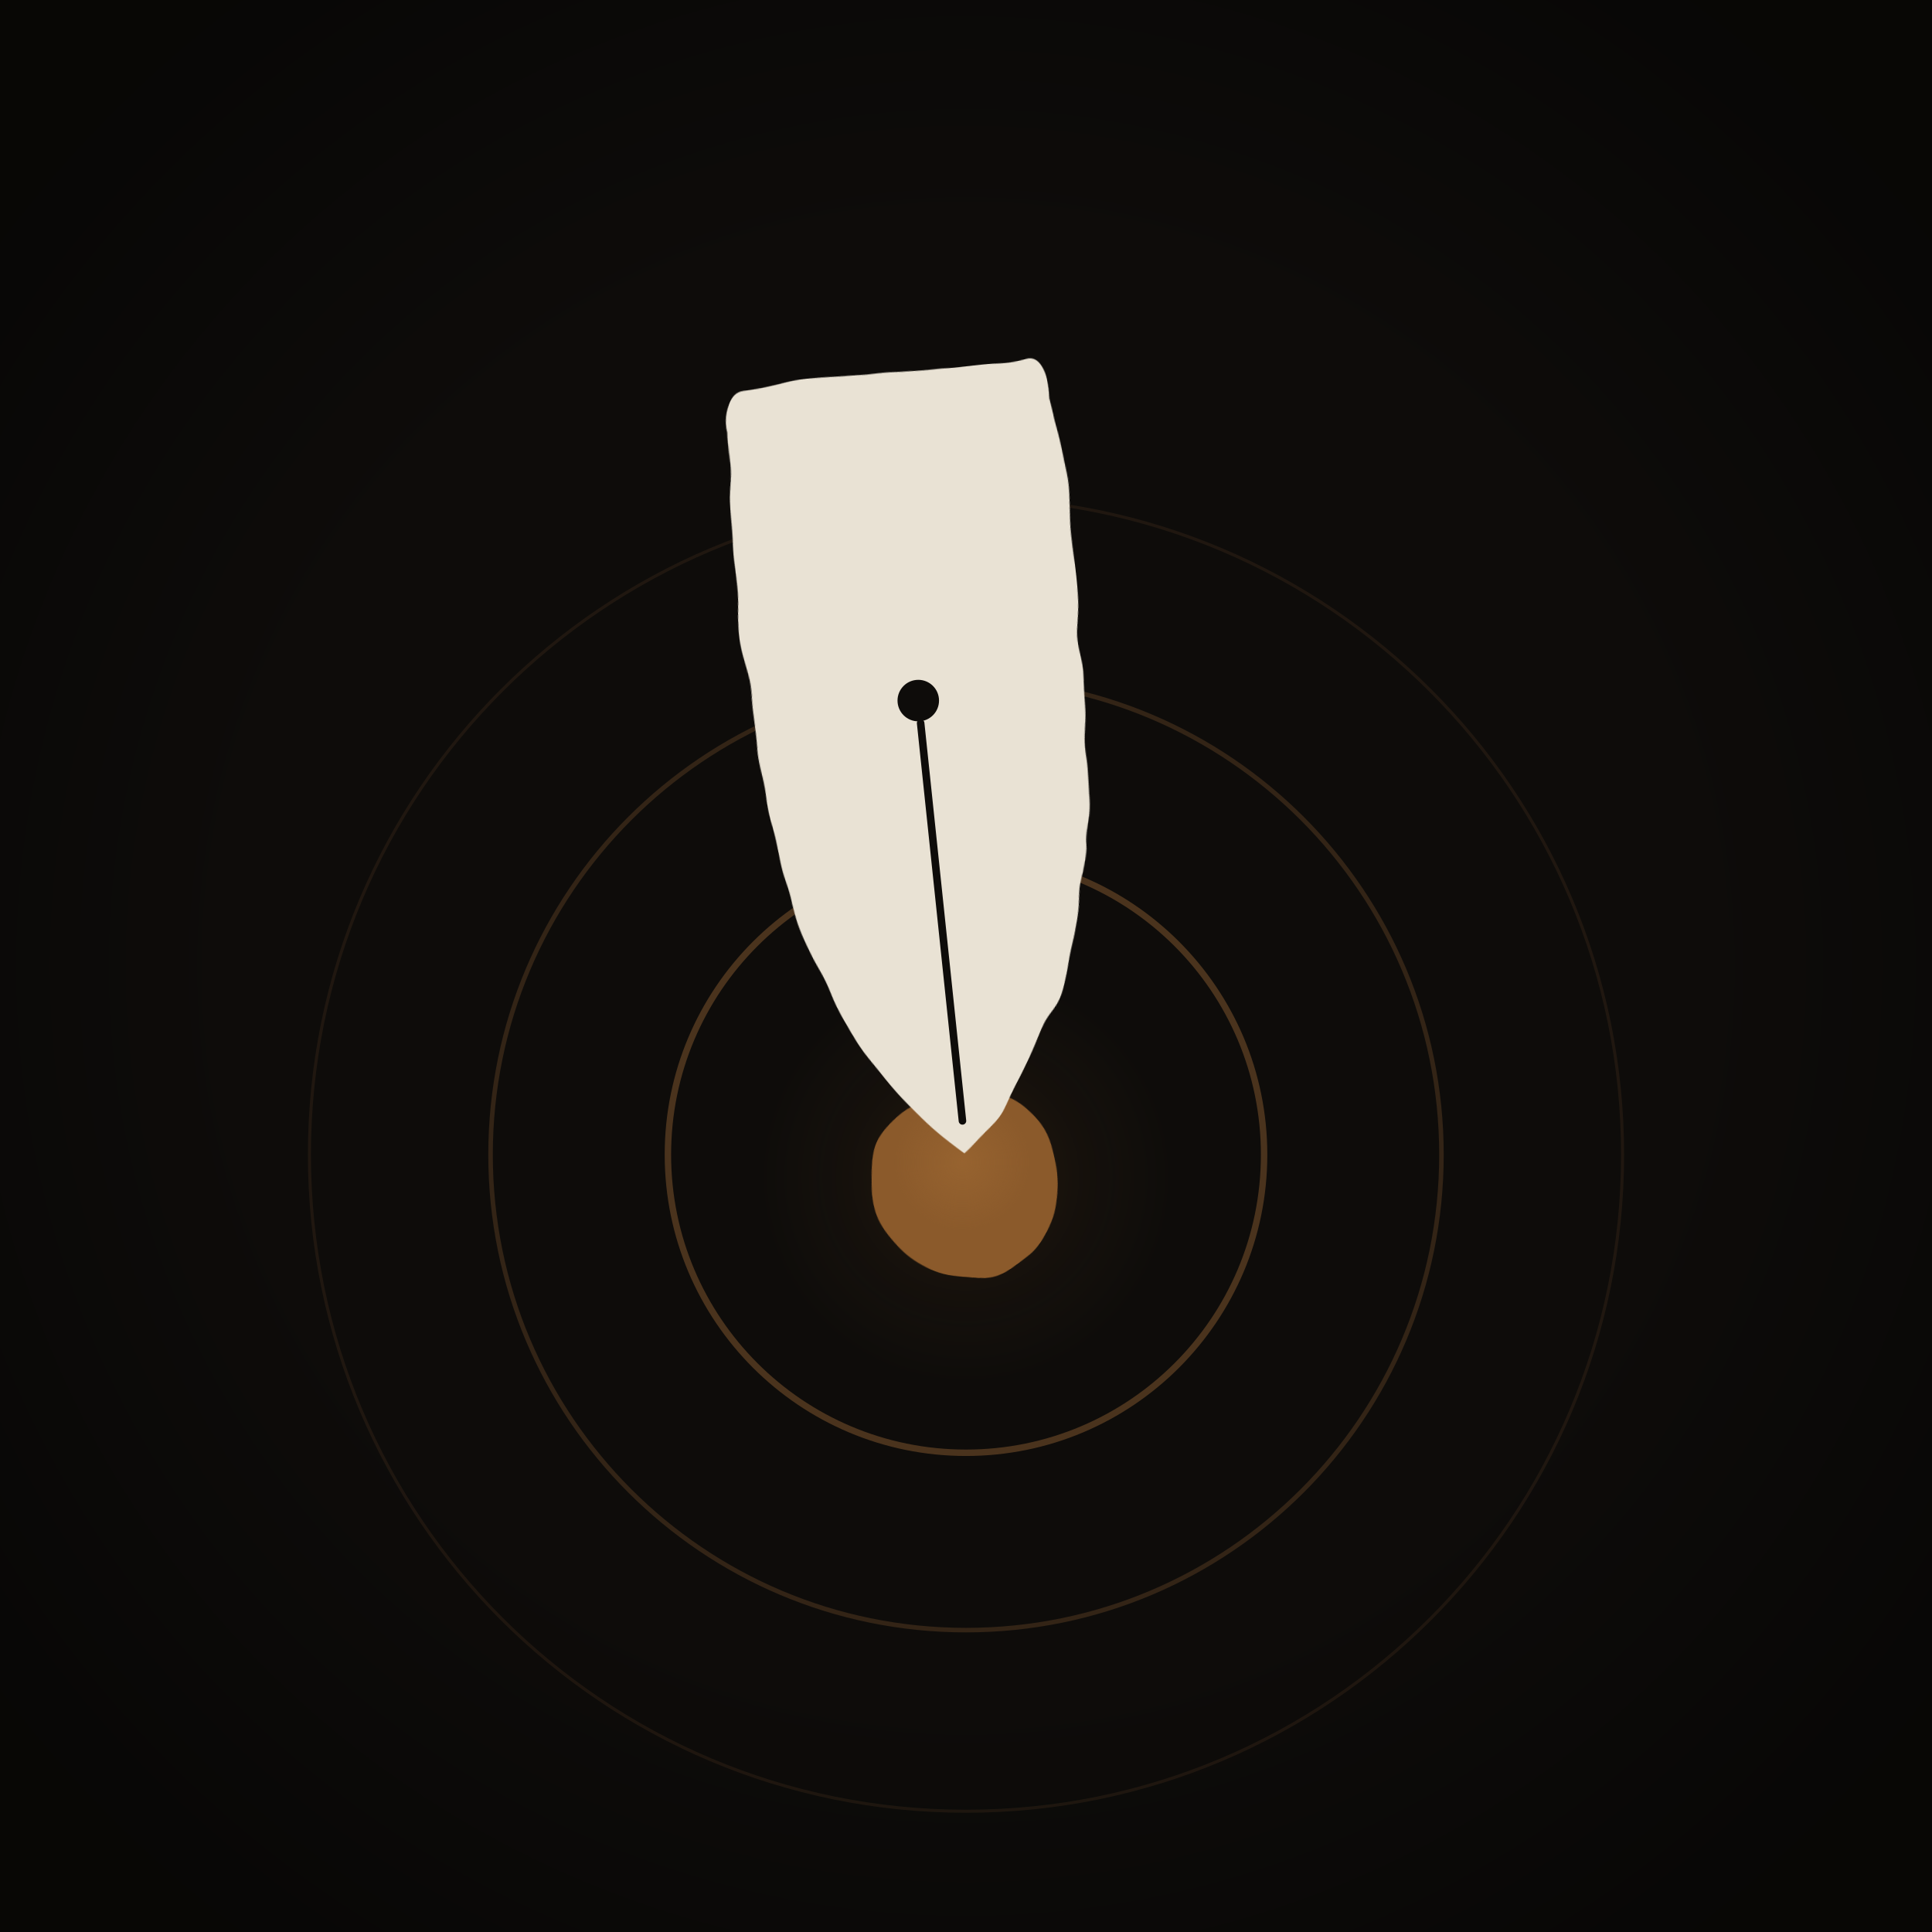
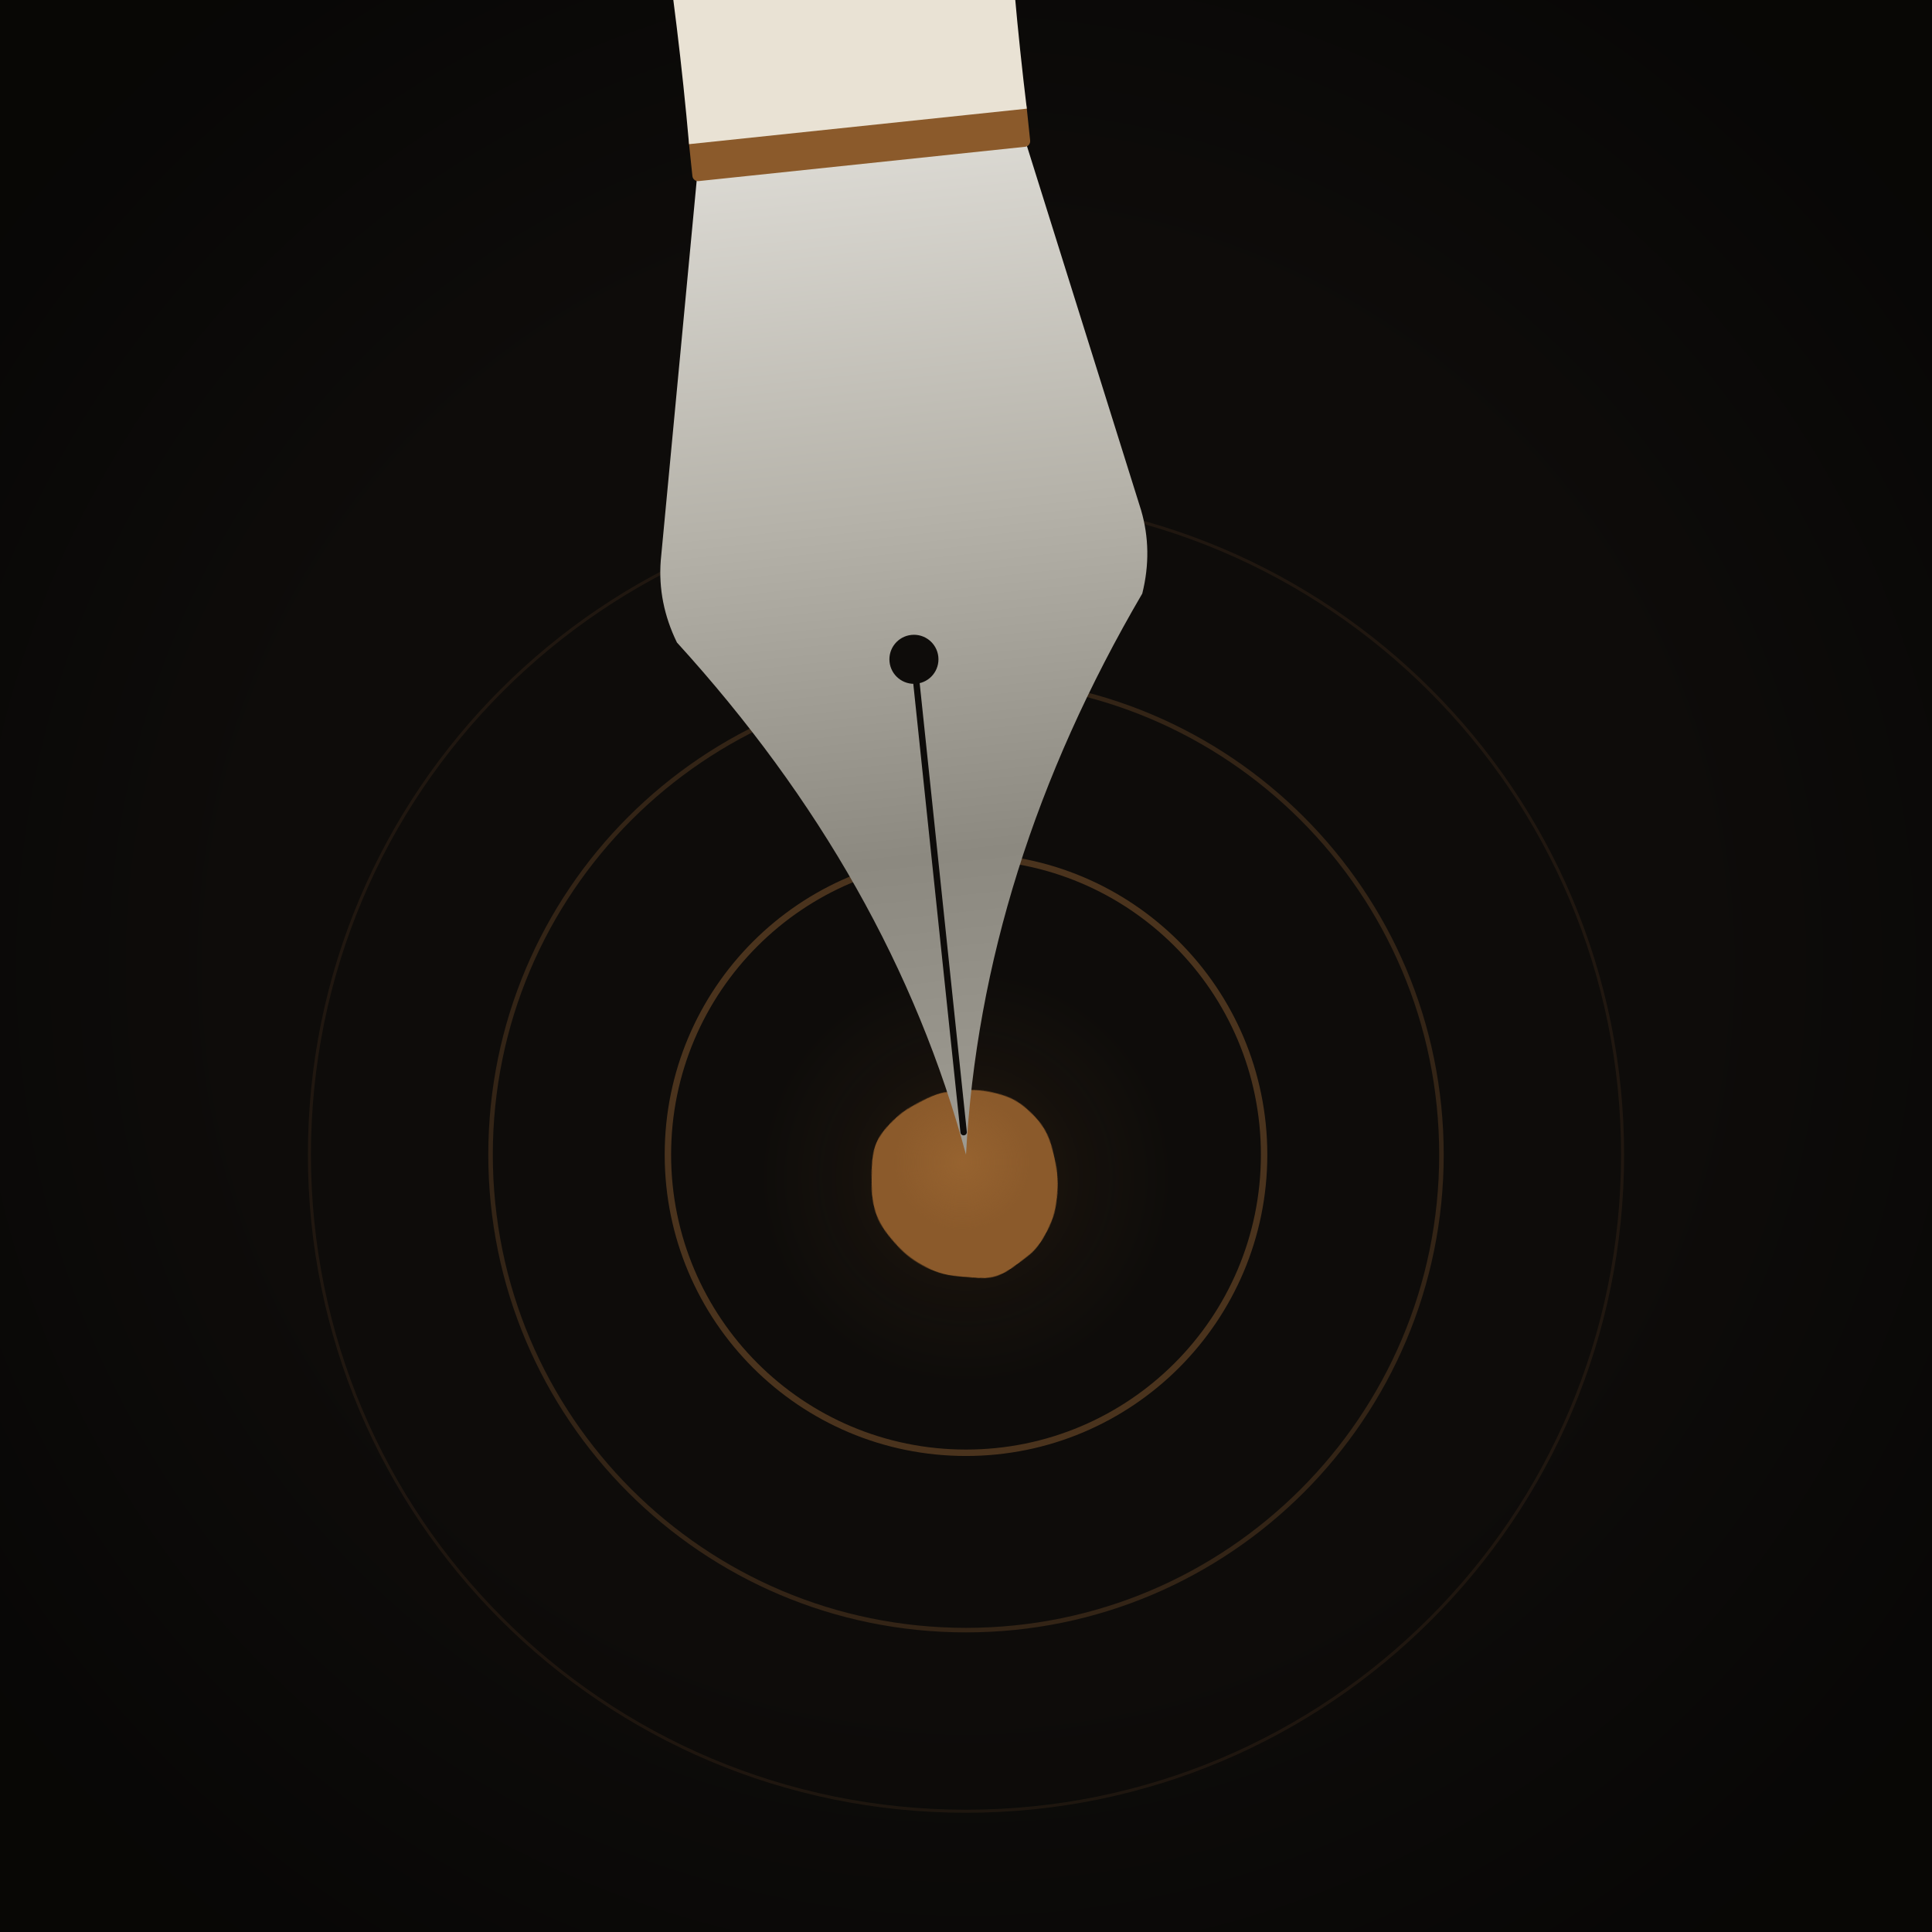
<svg xmlns="http://www.w3.org/2000/svg" viewBox="0 0 1024 1024" width="1024" height="1024" role="img" aria-label="Ink and Echo (dark)">
  <defs>
    <filter id="paper" x="0" y="0" width="100%" height="100%">
      <feTurbulence type="fractalNoise" baseFrequency="1.7" numOctaves="2" seed="7" stitchTiles="stitch" />
      <feColorMatrix values="0 0 0 0 0  0 0 0 0 0  0 0 0 0 0  0 0 0 0.04 0" />
      <feComposite in2="SourceGraphic" operator="in" />
    </filter>
    <filter id="bleed" x="-20%" y="-20%" width="140%" height="140%">
      <feTurbulence type="fractalNoise" baseFrequency="0.022" numOctaves="2" seed="3" />
      <feDisplacementMap in="SourceGraphic" scale="9" />
    </filter>
    <radialGradient id="vig" cx="50%" cy="50%" r="62%">
      <stop offset="60%" stop-color="#000" stop-opacity="0" />
      <stop offset="100%" stop-color="#000" stop-opacity="0.45" />
    </radialGradient>
    <radialGradient id="halo" cx="50%" cy="50%" r="50%">
      <stop offset="0%" stop-color="#8B5A2B" stop-opacity="0.18" />
      <stop offset="55%" stop-color="#8B5A2B" stop-opacity="0.06" />
      <stop offset="100%" stop-color="#8B5A2B" stop-opacity="0" />
    </radialGradient>
    <radialGradient id="dotcore" cx="48%" cy="40%" r="60%">
      <stop offset="0%" stop-color="#A06A33" stop-opacity="0.55" />
      <stop offset="60%" stop-color="#A06A33" stop-opacity="0" />
    </radialGradient>
+     <linearGradient id="silver" x1="0" y1="0" x2="0" y2="1">
+       <stop offset="0%" stop-color="#E2E0DA" />
+       <stop offset="40%" stop-color="#B5B2A9" />
+       <stop offset="72%" stop-color="#8C8980" />
+       <stop offset="100%" stop-color="#9E9B92" />
+     </linearGradient>
  </defs>
  <rect x="0" y="0" width="1024" height="1024" fill="#0E0C0A" />
  <rect x="0" y="0" width="1024" height="1024" fill="#000" filter="url(#paper)" />
  <rect x="0" y="0" width="1024" height="1024" fill="url(#vig)" />
  <g fill="none" stroke="#8B5A2B" style="mix-blend-mode: screen">
    <circle cx="512" cy="612" r="158" stroke-width="3.4" opacity="0.46" />
    <circle cx="512" cy="612" r="252" stroke-width="2.4" opacity="0.28" />
    <circle cx="512" cy="612" r="348" stroke-width="1.6" opacity="0.14" />
  </g>
  <circle cx="512" cy="624" r="110" fill="url(#halo)" />
  <g filter="url(#bleed)">
    <circle cx="512" cy="626" r="50" fill="#8B5A2B" />
  </g>
  <circle cx="512" cy="626" r="50" fill="url(#dotcore)" />
  <g transform="rotate(-6 512 612)">
-     <g filter="url(#bleed)">
-       <path d="M 436 196 C 428 196, 424 204, 426 218 C 420 296, 420 386, 434 470 C 450 538, 476 580, 512 612 C 548 580, 574 538, 590 470 C 604 386, 604 296, 598 218 C 600 204, 596 196, 588 196 Z" fill="#E9E2D4" />
-     </g>
-     <line x1="512" y1="382" x2="512" y2="594" stroke="#0E0C0A" stroke-width="4" stroke-linecap="round" />
-     <circle cx="512" cy="370" r="11" fill="#0E0C0A" />
+     <path d="M 432 44 L 384 282 Q 380 304 388 326 Q 488 462 512 612 Q 536 462 636 326 Q 644 304 640 282 L 592 44 Z" fill="url(#silver)" />
+     <rect x="422" y="60" width="180" height="24" rx="3" fill="#8B5A2B" />
+     <path d="M 420 -60 L 604 -60 Q 601 2 602 64 L 422 64 Q 423 2 420 -60 Z" fill="#E9E2D4" />
+     <line x1="512" y1="342" x2="512" y2="600" stroke="#0E0C0A" stroke-width="3.4" stroke-linecap="round" />
+     <circle cx="512" cy="348" r="13" fill="#0E0C0A" />
  </g>
</svg>
